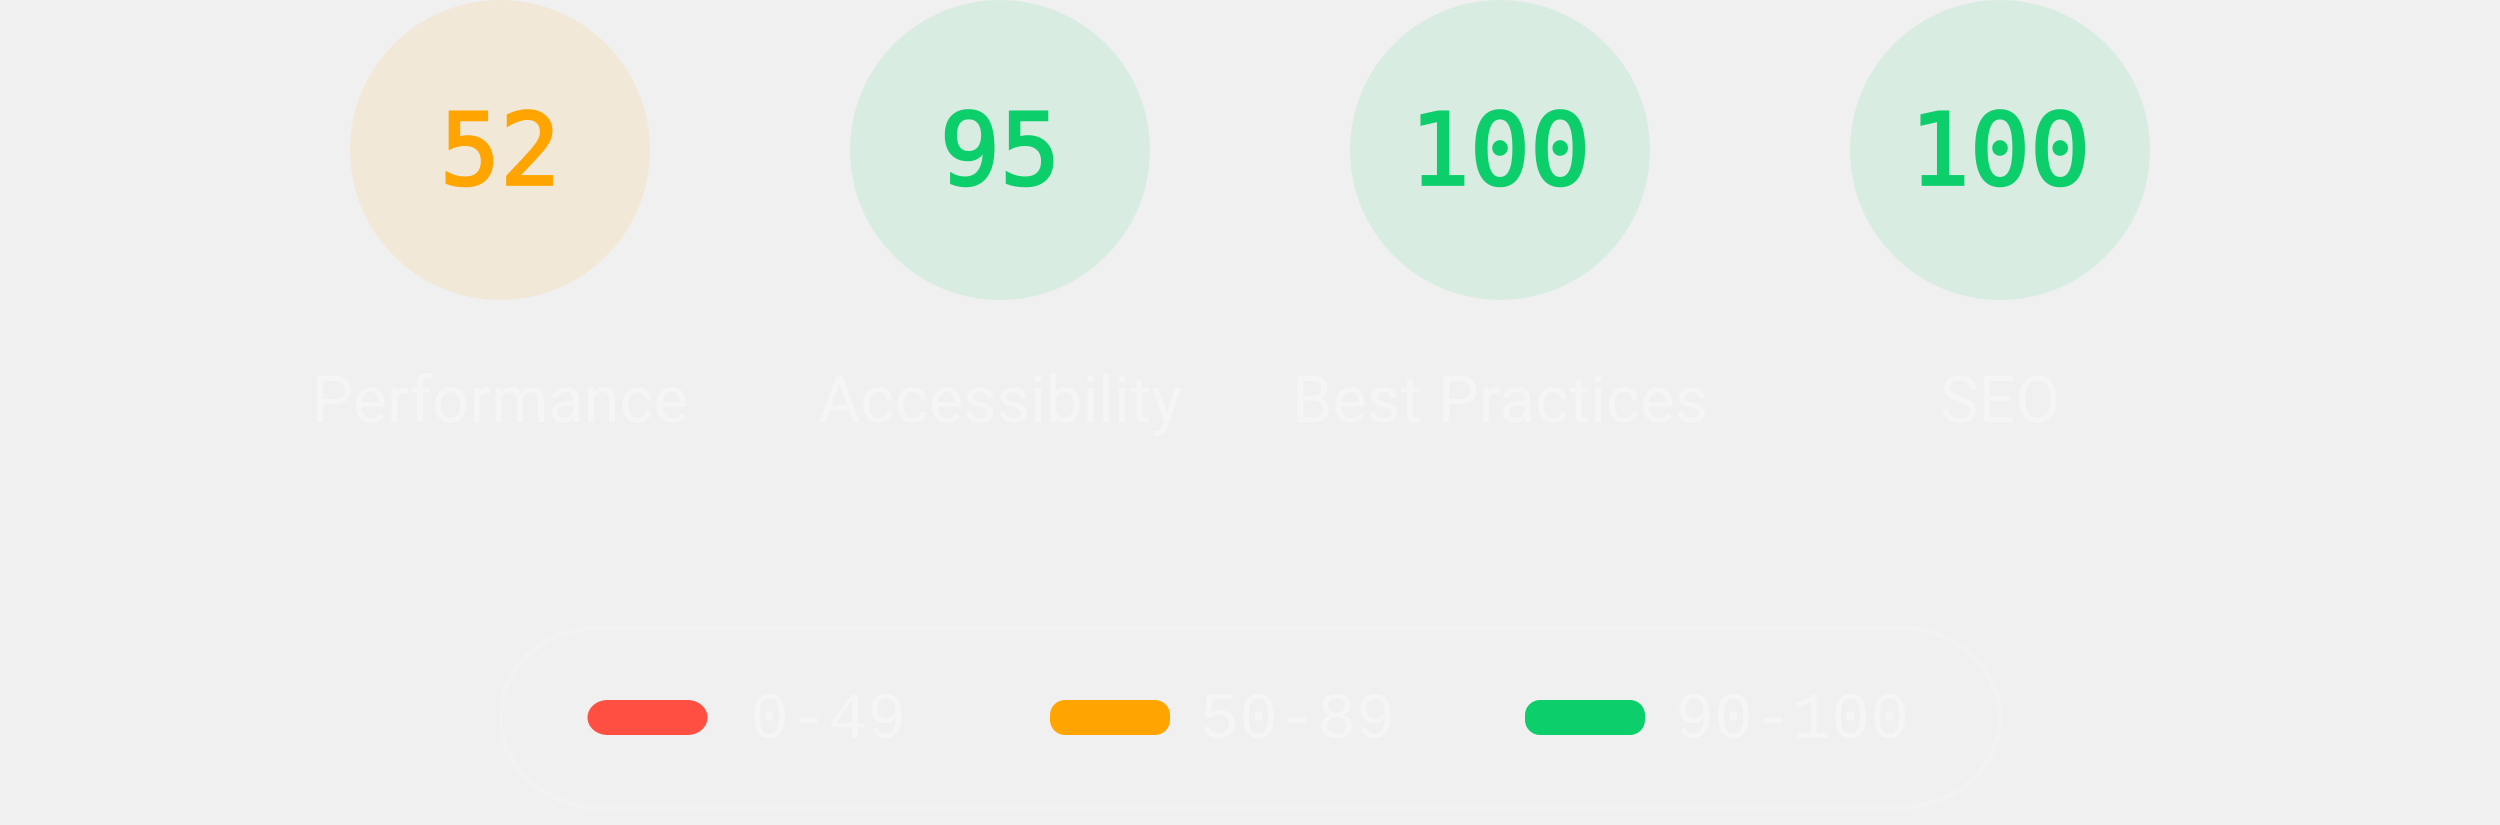
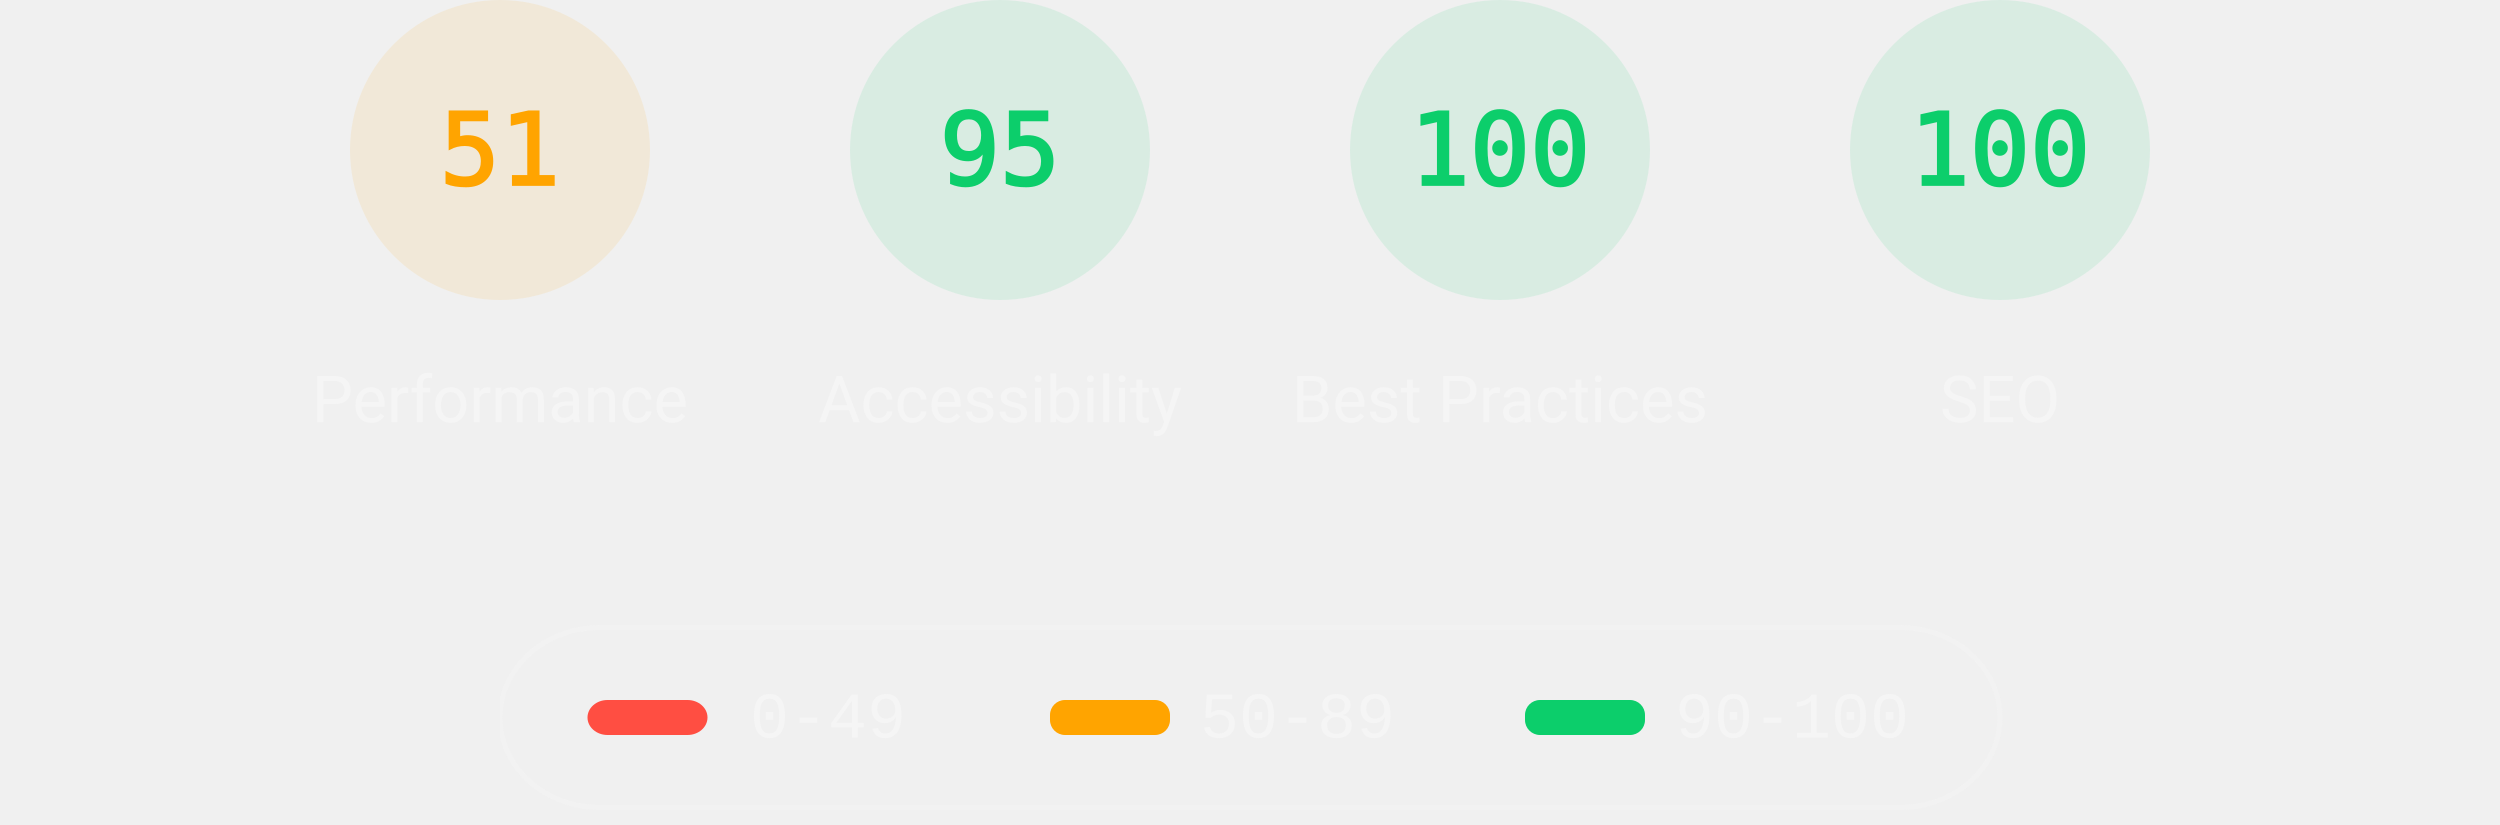
<svg xmlns="http://www.w3.org/2000/svg" class="theme--dark" fill="none" width="1000" height="330">
  <style>
			.gauge-base {
				opacity: 0.1
			}

			.gauge-arc {
				fill: none;
				animation-delay: 250ms;
				stroke-linecap: round;
				transform: rotate(-90deg);
				transform-origin: 100px 60px;
				animation: load-gauge 1s ease forwards
			}

			.guage-text {
				font-size: 40px;
				font-family: monospace;
				text-align: center
			}

			.guage-red {
				color: #ff4e42;
				fill: #ff4e42;
				stroke: #ff4e42
			}
			.guage-orange {
				color: #ffa400;
				fill: #ffa400;
				stroke: #ffa400
			}
			.guage-green {
				color: #0cce6b;
				fill: #0cce6b;
				stroke: #0cce6b
			}
			.theme--agnostic .guage-undefined {
				color: #5c5c5c;
				fill: #5c5c5c;
				stroke: #5c5c5c
			}
			.theme--light .guage-undefined {
				color: #1e1e1e;
				fill: #1e1e1e;
				stroke: #1e1e1e
			}
			.theme--dark .guage-undefined {
				color: #f5f5f5;
				fill: #f5f5f5;
				stroke: #f5f5f5
			}

			.guage-title {
				stroke: none;
				font-size: 26px;
				line-height: 26px;
				font-family: Roboto, Halvetica, Arial, sans-serif
			}
			.metric.guage-title {
				font-family: 'Courier New', Courier, monospace
			}
			.theme--agnostic .guage-title {
				color: #737373;
				fill: #737373
			}
			.theme--light .guage-title {
				color: #212121;
				fill: #212121
			}
			.theme--dark .guage-title {
				color: #f5f5f5;
				fill: #f5f5f5
			}

			@keyframes load-gauge {
				from {
					stroke-dasharray: 0 352.858
				}
			}
			.lh-gauge--pwa__disc {
				fill: #e0e0e0
			}
			.lh-gauge--pwa__logo {
				position: relative;
				fill: #b0b0b0
			}
			.lh-gauge--pwa__invisible {
				display: none
			}
			.lh-gauge--pwa__visible {
				display: inline
			}
			.guage-invisible {
				display: none
			}
			.lh-gauge--pwa__logo--primary-color {
				fill: #304ffe
			}
			.theme--agnostic .lh-gauge--pwa__logo--secondary-color {
				fill: #787878
			}
			.theme--light .lh-gauge--pwa__logo--secondary-color {
				fill: #3d3d3d
			}
			.theme--dark .lh-gauge--pwa__logo--secondary-color {
				fill: #d8b6b6
			}
			.theme--light #svg_2 {
				stroke: #00000022
			}
			.theme--agnostic #svg_2 {
				stroke: #616161
			}
			.theme--light #svg_2 {
				stroke: #00000022
			}
			.theme--dark #svg_2 {
				stroke: #f5f5f566
			}
		</style>
  <svg class="guage-div guage-perf guage-orange" viewBox="0 0 200 200" width="200" height="200" x="100" y="0">
    <circle class="gauge-base" r="56" cx="100" cy="60" stroke-width="8" />
-     <circle class="gauge-arc guage-arc-1" r="56" cx="100" cy="60" stroke-width="8" style="stroke-dasharray: 182.966, 351.858;" />
-     <text class="guage-text" x="100px" y="60px" alignment-baseline="central" dominant-baseline="central" text-anchor="middle">52</text>
+     <circle class="gauge-arc guage-arc-1" r="56" cx="100" cy="60" stroke-width="8" style="stroke-dasharray: 179.448, 351.858;" />
+     <text class="guage-text" x="100px" y="60px" alignment-baseline="central" dominant-baseline="central" text-anchor="middle">51</text>
    <text class="guage-title" x="100px" y="160px" alignment-baseline="central" dominant-baseline="central" text-anchor="middle">Performance</text>
  </svg>
  <svg class="guage-div guage-acc guage-green" viewBox="0 0 200 200" width="200" height="200" x="300" y="0">
    <circle class="gauge-base" r="56" cx="100" cy="60" stroke-width="8" />
    <circle class="gauge-arc guage-arc-2" r="56" cx="100" cy="60" stroke-width="8" style="stroke-dasharray: 334.265, 351.858;" />
    <text class="guage-text" x="100px" y="60px" alignment-baseline="central" dominant-baseline="central" text-anchor="middle">95</text>
    <text class="guage-title" x="100px" y="160px" alignment-baseline="central" dominant-baseline="central" text-anchor="middle">Accessibility</text>
  </svg>
  <svg class="guage-div guage-best guage-green" viewBox="0 0 200 200" width="200" height="200" x="500" y="0">
    <circle class="gauge-base" r="56" cx="100" cy="60" stroke-width="8" />
    <circle class="gauge-arc guage-arc-3" r="56" cx="100" cy="60" stroke-width="8" style="stroke-dasharray: 351.858, 351.858;" />
    <text class="guage-text" x="100px" y="60px" alignment-baseline="central" dominant-baseline="central" text-anchor="middle">100</text>
    <text class="guage-title" x="100px" y="160px" alignment-baseline="central" dominant-baseline="central" text-anchor="middle">Best Practices</text>
  </svg>
  <svg class="guage-div guage-seo guage-green" viewBox="0 0 200 200" width="200" height="200" x="700" y="0">
    <circle class="gauge-base" r="56" cx="100" cy="60" stroke-width="8" />
    <circle class="gauge-arc guage-arc-4" r="56" cx="100" cy="60" stroke-width="8" style="stroke-dasharray: 351.858, 351.858;" />
    <text class="guage-text" x="100px" y="60px" alignment-baseline="central" dominant-baseline="central" text-anchor="middle">100</text>
    <text class="guage-title" x="100px" y="160px" alignment-baseline="central" dominant-baseline="central" text-anchor="middle">SEO</text>
  </svg>
  <svg class="guage-div guage-pwa guage-invisible" viewBox="0 0 200 200" width="200" height="200" x="900" y="0">
    <svg viewBox="0 0 60 60" width="112" height="112" x="44" y="4">
      <defs>
        <linearGradient id="lh-gauge--pwa__check-circle__gradient-0" x1="50%" y1="0%" x2="50%" y2="100%">
          <stop stop-color="#00C852" offset="0%" />
          <stop stop-color="#009688" offset="100%" />
        </linearGradient>
        <linearGradient id="lh-gauge--pwa__installable__shadow-gradient-0" x1="76.056%" x2="24.111%" y1="82.995%" y2="24.735%">
          <stop stop-color="#A5D6A7" offset="0%" />
          <stop stop-color="#80CBC4" offset="100%" />
        </linearGradient>
        <linearGradient id="lh-gauge--pwa__fast-reliable__shadow-gradient-0" x1="76.056%" y1="82.995%" x2="25.678%" y2="26.493%">
          <stop stop-color="#64B5F6" offset="0%" />
          <stop stop-color="#2979FF" offset="100%" />
        </linearGradient>
        <g id="lh-gauge--pwa__fast-reliable-badge-0">
          <circle fill="#FFFFFF" cx="10" cy="10" r="10" />
          <path fill="#304FFE" d="M10 3.58l5.25 2.34v3.5c0 3.23-2.24 6.26-5.25 7-3.01-.74-5.25-3.77-5.25-7v-3.5L10 3.58zm-.47 10.74l2.76-4.83.03-.07c.04-.08 0-.24-.22-.24h-1.64l.47-3.26h-.47l-2.7 4.77c-.02.01.05-.1-.04.05-.09.16-.1.31.18.31h1.63l-.47 3.27h.47z" />
        </g>
        <g id="lh-gauge--pwa__installable-badge-0">
          <circle fill="#FFFFFF" cx="10" cy="10" r="10" />
          <path fill="#009688" d="M10 4.167A5.835 5.835 0 0 0 4.167 10 5.835 5.835 0 0 0 10 15.833 5.835 5.835 0 0 0 15.833 10 5.835 5.835 0 0 0 10 4.167zm2.917 6.416h-2.334v2.334H9.417v-2.334H7.083V9.417h2.334V7.083h1.166v2.334h2.334v1.166z" />
        </g>
      </defs>
      <g stroke="none" fill-rule="nonzero">
        <circle class="lh-gauge--pwa__disc" cx="30" cy="30" r="30" />
        <g class="lh-gauge--pwa__logo">
          <path d="M35.66 19.39l.7-1.75h2L37.4 15 38.6 12l3.4 9h-2.51l-.58-1.61z" />
          <path d="M33.52 21l3.65-9h-2.42l-2.5 5.82L30.5 12h-1.86l-1.9 5.82-1.35-2.65-1.21 3.72L25.4 21h2.38l1.72-5.2 1.64 5.2z" />
          <path fill-rule="nonzero" d="M20.3 17.91h1.48c.45 0 .85-.05 1.2-.15l.39-1.18 1.07-3.3a2.64 2.64 0 0 0-.28-.37c-.55-.6-1.36-.91-2.42-.91H18v9h2.3V17.9zm1.96-3.84c.22.22.33.5.33.87 0 .36-.1.65-.29.87-.2.23-.59.35-1.15.35h-.86v-2.41h.87c.52 0 .89.1 1.1.32z" />
        </g>
        <rect class="lh-gauge--pwa__component lh-gauge--pwa__na-line lh-gauge--pwa__invisible" fill="#FFFFFF" x="20" y="32" width="20" height="4" rx="2" />
        <g class="lh-gauge--pwa__component lh-gauge--pwa__fast-reliable-badge lh-gauge--pwa__invisible" transform="translate(20, 29)">
          <path fill="url(#lh-gauge--pwa__fast-reliable__shadow-gradient-0)" d="M33.63 19.49A30 30 0 0 1 16.2 30.36L3 17.14 17.14 3l16.49 16.49z" />
          <use href="#lh-gauge--pwa__fast-reliable-badge-0" />
        </g>
        <g class="lh-gauge--pwa__component lh-gauge--pwa__installable-badge lh-gauge--pwa__invisible" transform="translate(20, 29)">
          <path fill="url(#lh-gauge--pwa__installable__shadow-gradient-0)" d="M33.629 19.487c-4.272 5.453-10.391 9.39-17.415 10.869L3 17.142 17.142 3 33.63 19.487z" />
          <use href="#lh-gauge--pwa__installable-badge-0" />
        </g>
        <g class="lh-gauge--pwa__component lh-gauge--pwa__fast-reliable-installable-badges lh-gauge--pwa__invisible">
          <g transform="translate(8, 29)">
            <path fill="url(#lh-gauge--pwa__fast-reliable__shadow-gradient-0)" d="M16.321 30.463L3 17.143 17.142 3l22.365 22.365A29.864 29.864 0 0 1 22 31c-1.942 0-3.84-.184-5.679-.537z" />
            <use href="#lh-gauge--pwa__fast-reliable-badge-0" />
          </g>
          <g transform="translate(32, 29)">
            <path fill="url(#lh-gauge--pwa__installable__shadow-gradient-0)" d="M25.982 11.84a30.107 30.107 0 0 1-13.08 15.203L3 17.143 17.142 3l8.84 8.84z" />
            <use href="#lh-gauge--pwa__installable-badge-0" />
          </g>
        </g>
        <g class="lh-gauge--pwa__component lh-gauge--pwa__check-circle lh-gauge--pwa__invisible" transform="translate(18, 28)">
          <circle fill="#FFFFFF" cx="12" cy="12" r="12" />
          <path fill="url(#lh-gauge--pwa__check-circle__gradient-0)" d="M12 2a10 10 0 1 0 0 20 10 10 0 0 0 0-20zm-2 15l-5-5 1.41-1.41L10 14.17l7.59-7.59L19 8l-9 9z" />
        </g>
      </g>
    </svg>
    <text class="guage-title" y="160px" alignment-baseline="central" dominant-baseline="central" text-anchor="middle">
      <tspan x="100px" dy="-6px">Progressive</tspan>
      <tspan x="100px" dy="30px">Web App</tspan>
    </text>
  </svg>
  <svg width="604" height="76" x="200" y="250">
    <g>
      <rect fill="none" id="canvas_background" height="80" width="604" y="-1" x="-1" />
      <g display="none" overflow="visible" y="0" x="0" height="100%" width="100%" id="canvasGrid">
        <rect fill="url(#gridpattern)" stroke-width="0" y="0" x="0" height="100%" width="100%" />
      </g>
    </g>
    <g>
      <rect fill-opacity="0" stroke-width="2" rx="40" id="svg_2" height="72" width="600" y="1" x="0" fill="#000000" />
      <rect stroke="#000" rx="8" id="svg_3" height="14" width="48" y="30" x="35" stroke-opacity="null" stroke-width="0" fill="#ff4e42" />
      <rect stroke="#000" rx="6" id="svg_4" height="14" width="48" y="30" x="220" stroke-opacity="null" stroke-width="0" fill="#ffa400" />
      <rect stroke="#000" rx="6" id="svg_5" height="14" width="48" y="30" x="410" stroke-opacity="null" stroke-width="0" fill="#0cce6b" />
      <text class="metric guage-title" xml:space="preserve" text-anchor="start" font-size="26" id="svg_6" y="45" x="100" stroke-opacity="null" stroke-width="0" stroke="#000">0-49</text>
      <text class="metric guage-title" xml:space="preserve" text-anchor="start" font-size="26" id="svg_7" y="45" x="280" stroke-opacity="null" stroke-width="0" stroke="#000">50-89</text>
      <text class="metric guage-title" xml:space="preserve" text-anchor="start" font-size="26" id="svg_8" y="45" x="470" stroke-opacity="null" stroke-width="0" stroke="#000">90-100</text>
    </g>
  </svg>
</svg>
